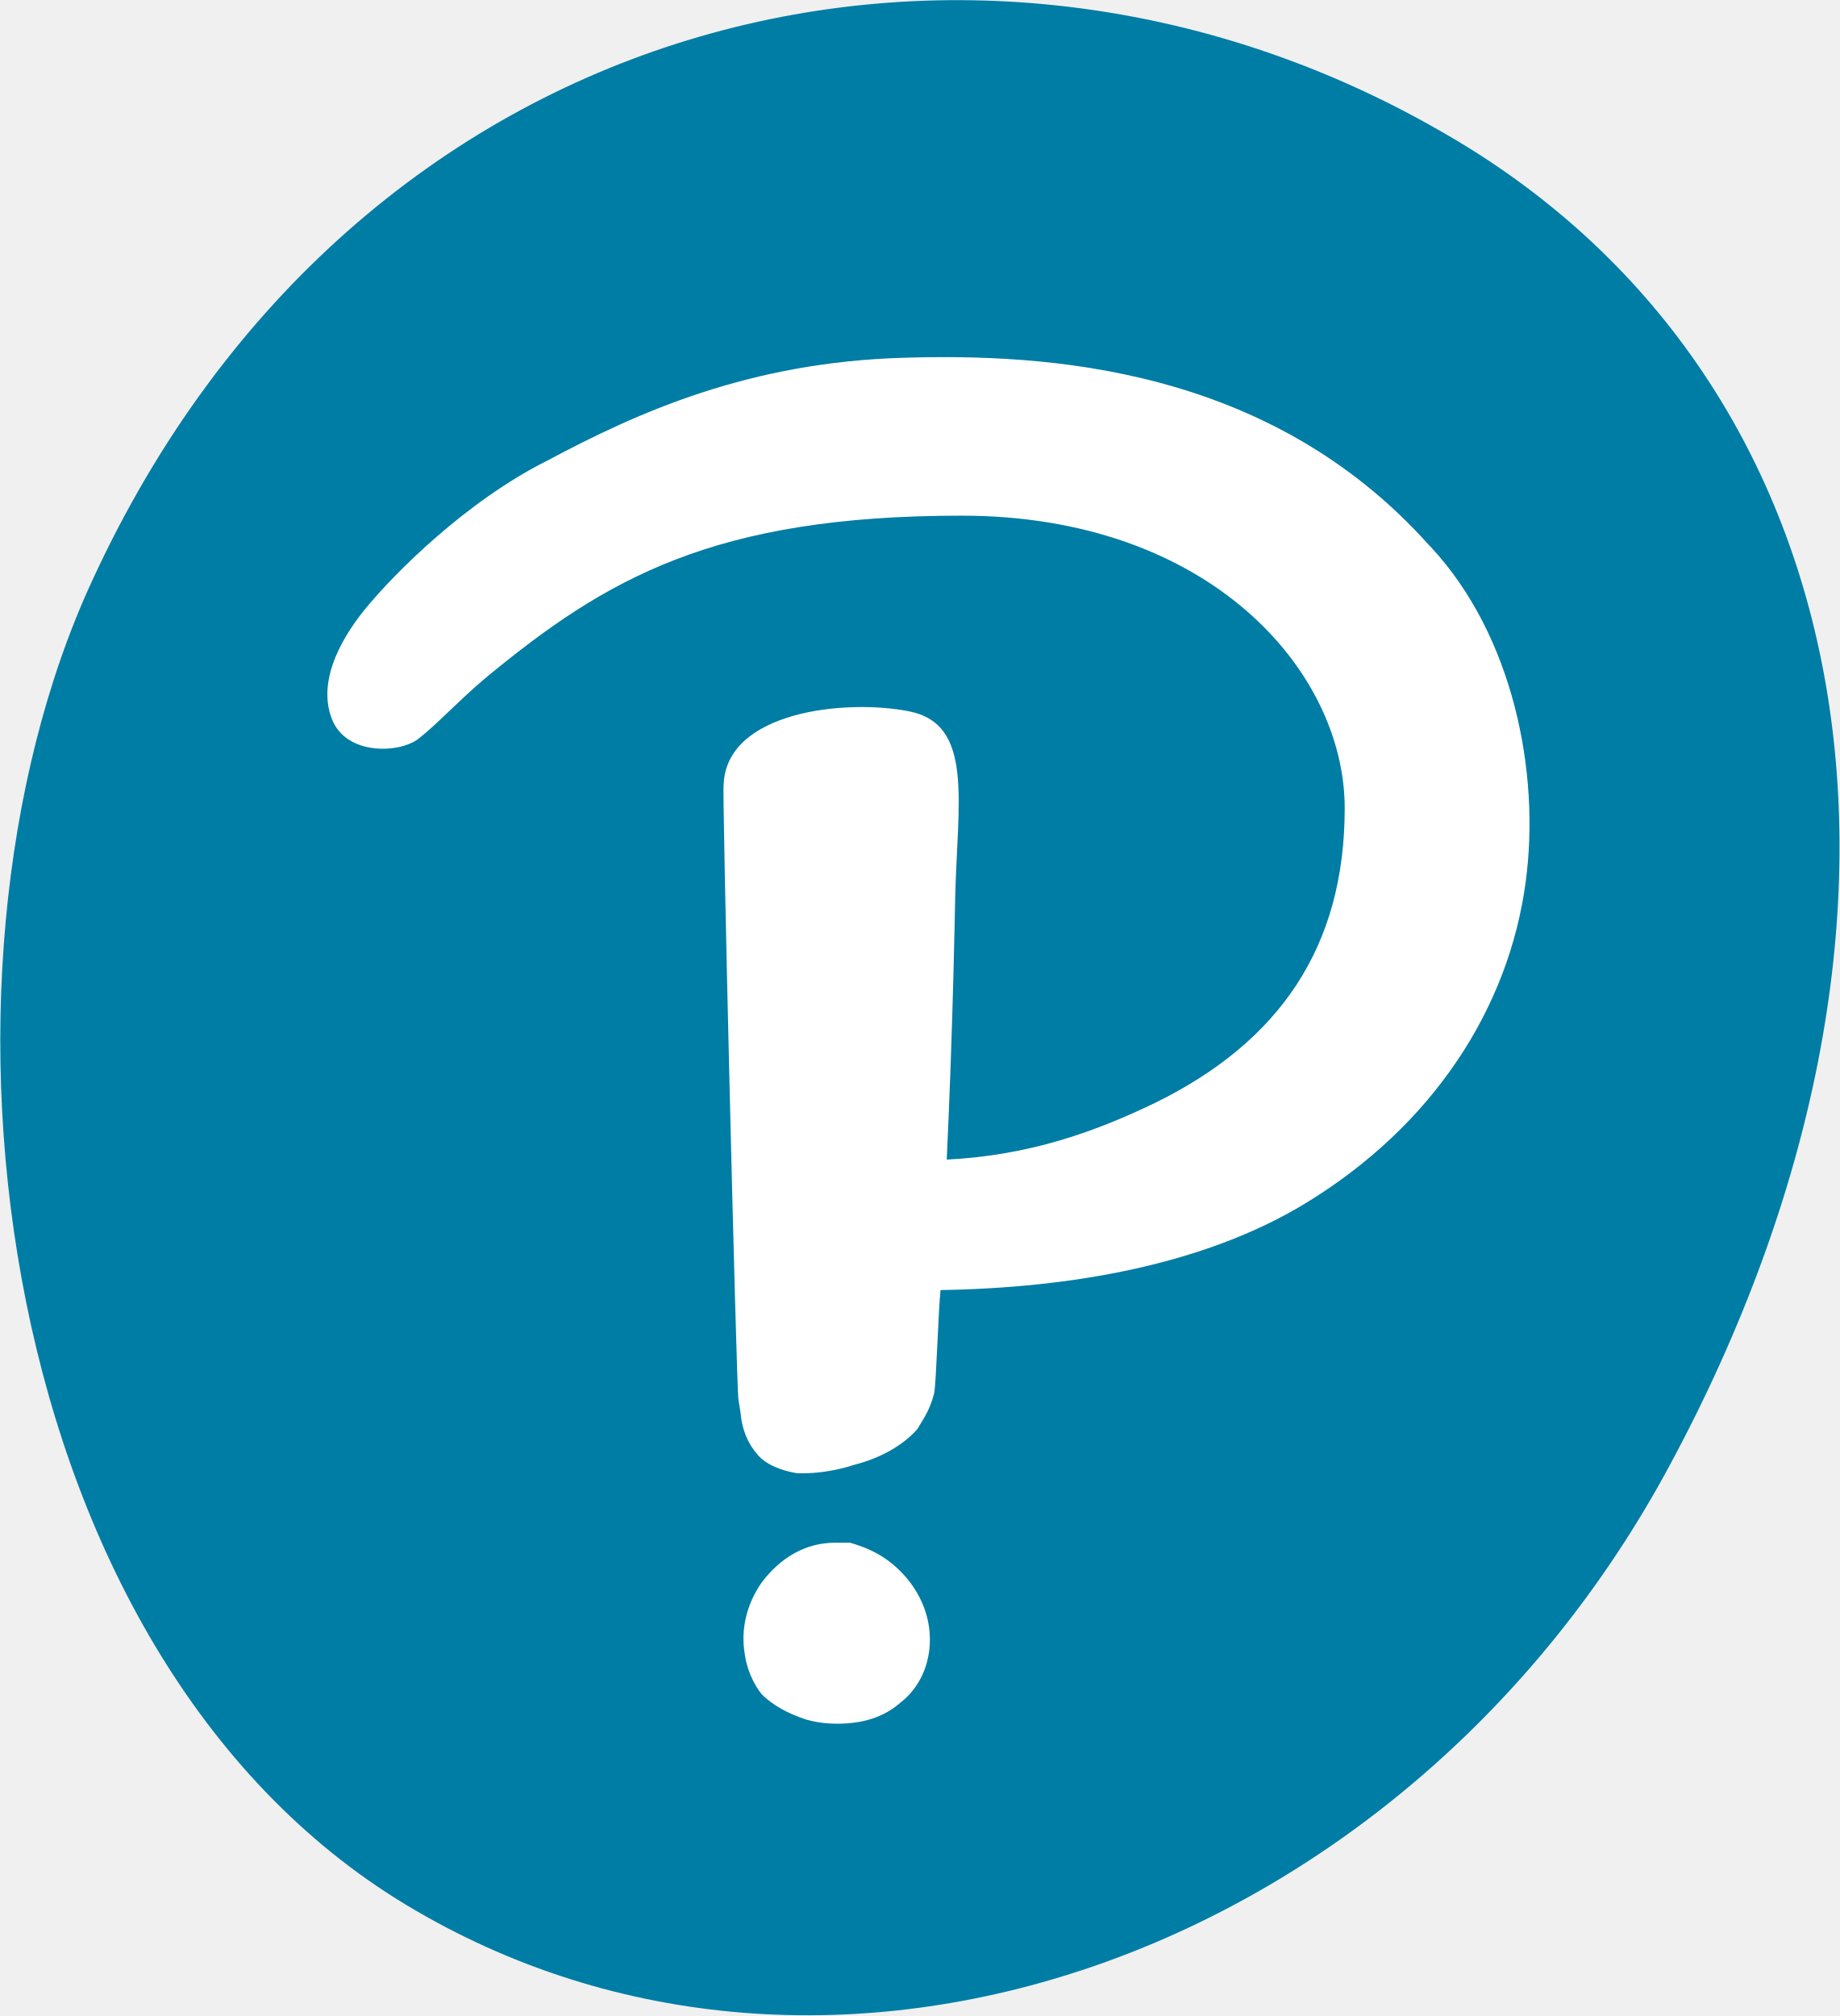
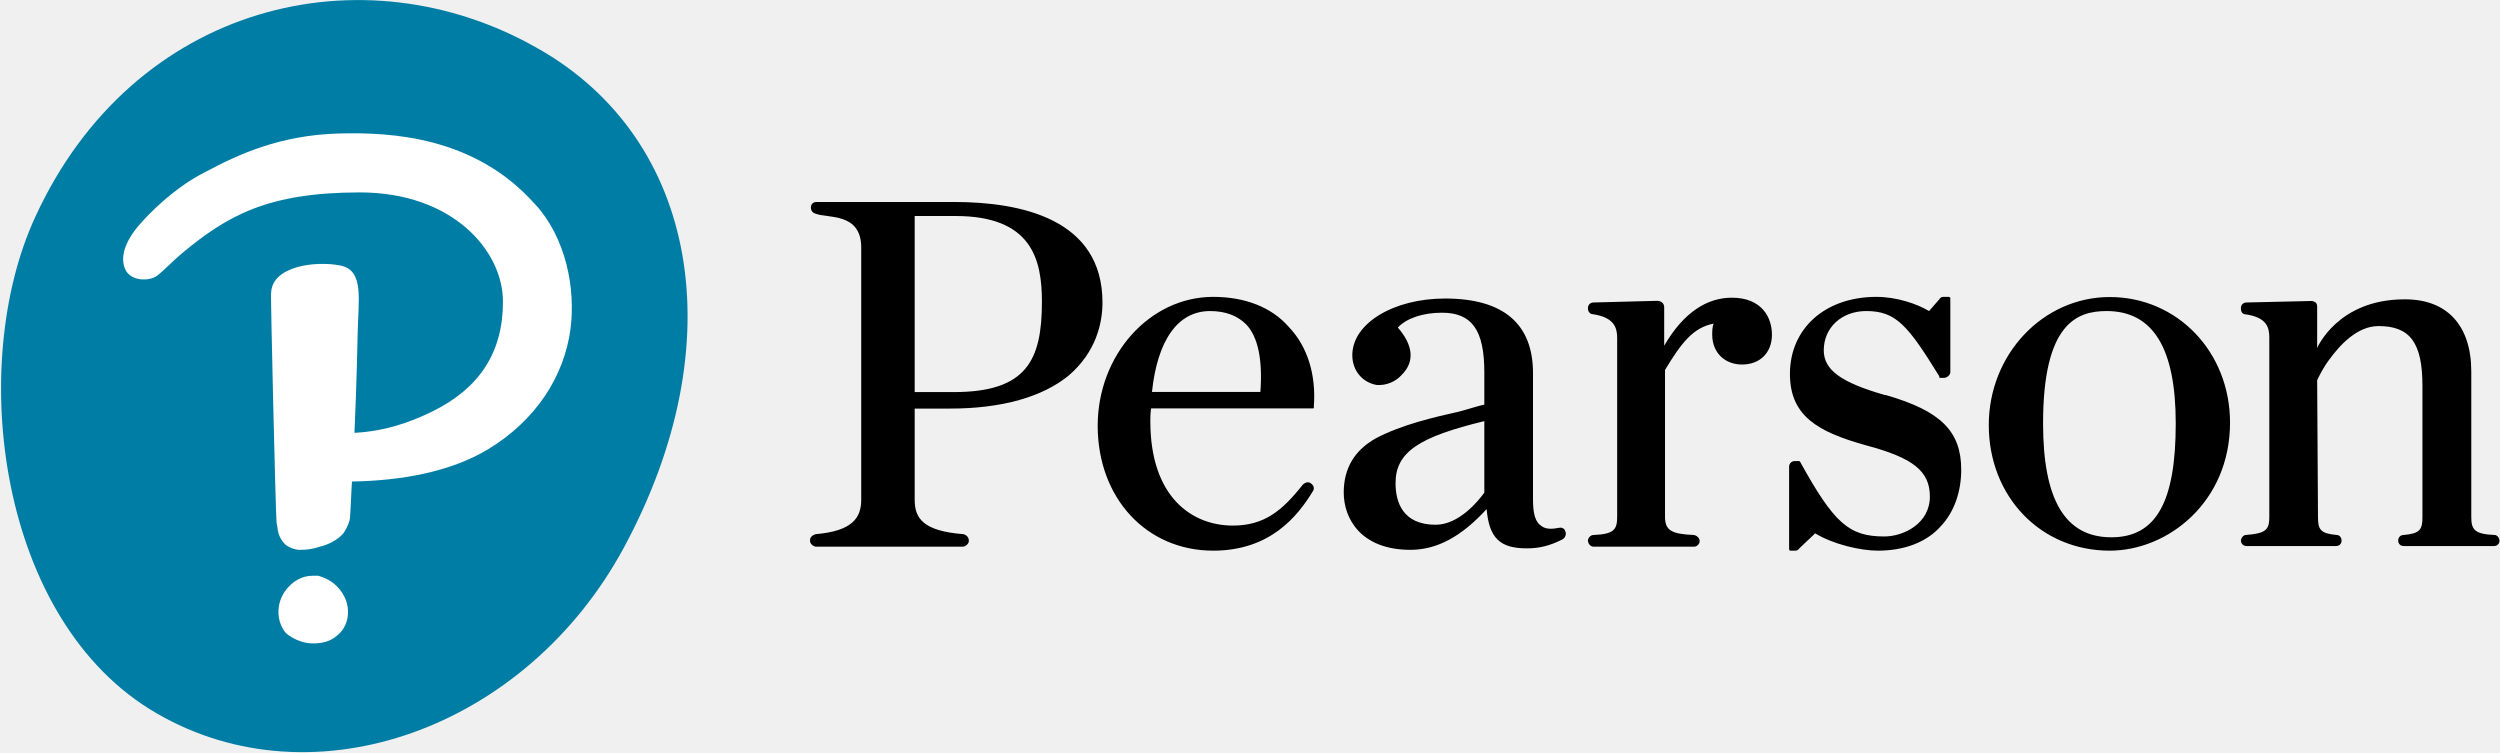
- <svg xmlns="http://www.w3.org/2000/svg" version="1.2" viewBox="0 0 1420 1556" width="1420" height="1556">
+ <svg xmlns="http://www.w3.org/2000/svg" version="1.2" viewBox="0 0 1515 456" width="1515" height="456">
+   <defs>
+     <clipPath clipPathUnits="userSpaceOnUse" id="cp1">
+       <path d="m-314.28-304.67h5671.25v8016.55h-5671.25z" />
+     </clipPath>
+   </defs>
  <style>
- 		.s0 { fill: #007da5 } 
- 		.s1 { fill: #ffffff } 
+ 		.s0 { fill: #000000 } 
+ 		.s1 { fill: #007da5 } 
+ 		.s2 { fill: #ffffff } 
	</style>
-   <g id="Clip-Path: Page 1">
+   <g id="Clip-Path: Page 1" clip-path="url(#cp1)">
    <g id="Page 1">
-       <path id="Path 7" class="s0" d="m1111.1 100.7c329.8 186.8 406.2 607.5 177.1 1031.5-201.5 373.6-640.2 532.8-966.8 342.7-328.3-190-391.6-721.2-250.3-1026.6 203.1-441.8 677.6-555.5 1040-347.6z" />
-       <path id="Path 8" fill-rule="evenodd" class="s1" d="m1104.6 422.3c63.4 68.3 84.5 173.9 73.1 258.3-13 97.5-71.5 188.4-170.6 248.5-78 47.2-180.4 65-281.1 66.6-1.7 16.3-3.3 71.5-4.9 79.6-3.3 13-8.1 19.5-13 27.7-11.4 13-29.3 22.7-48.8 27.6-14.6 4.8-29.2 6.5-38.9 6.5q-3.3 0-4.9 0c-11.4-1.7-24.4-6.5-30.9-14.6q-11.4-13-13-32.5l-1.6-9.8c-1.6-9.7-13-484-11.4-474.3 1.6-56.9 94.2-66.6 143-56.9 50.4 9.8 37.4 69.9 35.7 144.6 0 0-1.6 97.5-6.5 201.4 63.4-3.2 113.8-21.1 160.9-43.8 95.9-47.1 146.3-120.2 146.3-227.4 0-105.6-104-225.8-295.8-225.8-191.7 0-274.6 48.7-367.2 125.1-21.1 17.8-37.4 35.7-52 47.1-14.6 11.3-55.3 13-66.6-14.7-13-32.4 11.3-68.2 26-86.1 22.7-27.6 78-82.8 139.7-113.7 69.9-37.3 156-76.3 276.2-79.6 108.9-3.2 281.2 6.5 404.7 144.6m-385.2 844.7c0 19.5-8.1 37.4-22.7 48.7-13 11.4-29.3 16.3-48.8 16.3q-13 0-24.3-3.3-22-7.3-34.1-19.5c-6.5-8.1-11.4-19.5-13-30.8-3.3-19.5 1.6-39 13-55.3 14.6-19.5 34.1-30.8 56.8-30.8q4.9 0 11.4 0c11.4 3.2 22.7 8.1 32.5 16.2 17.9 14.6 29.2 35.8 29.2 58.5z" />
+       <path id="Path 5" fill-rule="evenodd" class="s0" d="m946.6 327c-7.6 3.8-13.8 5.3-21.4 5.3-16.2 0-22.8-6.2-24.3-23.8-15.2 16.6-30 24.7-46.2 24.7-30 0-40.4-19-40.4-34.7 0-14.8 6.6-25.7 19.5-32.9 15.2-8.1 35.2-12.8 50.5-16.2 7.1-1.9 10.9-3.3 15.2-4.2v-19.6c0-25.7-7.6-36.1-25.7-36.1-11.4 0-21.4 3.3-26.7 9 9.1 10.5 10.5 20.5 2.4 28.6-3.8 4.3-9.5 6.6-15.2 6.2-8.6-1.5-14.8-8.6-14.8-18.1 0-19.1 24.8-34.3 56.2-34.3 35.2 0 53.3 15.2 53.3 45.2v76.7c0 8.5 1.4 13.8 5.3 16.1q3.3 2.4 10 1h0.4c1.9-0.5 3.4 0.5 3.8 1.9 1 1.9 0 4.3-1.9 5.2zm-47.1-71.8c-39.1 9.5-53.8 18.5-53.8 37.6 0 11.4 4.3 25.2 24.3 25.2 14.3 0 26.2-14.8 29.5-19.5zm379 78.5c-41.9 0-73.3-32.8-73.3-76.1 0-42.9 32.9-77.6 73.3-77.6 41 0 72.9 33.3 72.9 76.1 0 48.1-37.6 77.6-72.9 77.6zm-1.9-145.2c-18.1 0-38.5 7.6-38.5 68.1 0 46.2 13.3 69 41.4 69 27.1 0 39-21.4 39-69 0-45.7-13.8-68.1-41.9-68.1zm-692.8 135.2c1.9 0.5 3.3 1.9 3.3 3.8v0.5c0 1.4-1.9 3.3-3.8 3.3h-88.6c-1.9 0-3.8-1.9-3.8-3.3v-0.9c0-1.5 1.5-2.9 3.4-3.4 22.4-1.9 27.6-10 27.6-20.9v-152.8c0-21.4-20.5-17.6-27.6-20.5-1.9-0.5-2.9-1.9-2.9-3.8 0-1.9 1.4-3.3 3.3-3.3h83.4c40.9 0 90 10.4 90 60.9 0 12.4-3.8 30-20.5 44.3-15.7 12.8-40 20-71.9 20h-21.4v55.2c0 11.4 5.2 19 29.5 20.9zm-4.8-192.8h-24.7v106.7h23.8c44.3 0 53.3-19.6 53.3-54.8 0-25.7-6.2-51.9-52.4-51.9z" />
+       <path id="Path 6" fill-rule="evenodd" class="s0" d="m780.9 198c11.5 11.9 16.7 29.1 15.3 48.1v1q0 0.4-0.5 0.4h-98.1c-0.5 2.9-0.5 5.3-0.5 7.7 0 46.6 25.7 63.3 50 63.3 19.1 0 30-9.1 42.4-24.8 1.4-1.4 3.3-1.9 4.8-0.9l0.4 0.4c1.5 1 1.9 2.9 1 4.3-9.5 15.7-26.2 36.2-60.5 36.2-40.5 0-70-31.9-70-75.7 0-42.8 31.4-78.1 70-78.1 19.1 0 35.3 6.2 45.7 18.1zm-17.1 39.5c1.4-19.5-1.4-33.3-8.6-40.9-5.2-5.2-12.4-8.1-21.9-8.1-19.5 0-31.9 17.6-35.2 49zm424.7 47.2c0 13.3-4.3 25.7-12.4 34.2-8.5 9.6-21.9 14.8-38.1 14.8-10.4 0-27.1-3.8-38-10.5l-9.6 9.1q-0.9 1.4-2.4 1.4h-3.3q-0.5-0.5-0.5-0.9v-50c0-1.9 1.5-3.4 3.4-3.4 0.3 0 2.8 0 2.8 0l0.5 0.5c20.5 37.1 29.5 45.2 51 45.2 11.4 0 27.6-7.6 27.6-24.2 0-15.3-10-23.4-38.6-31-29-8.1-46.2-17.6-46.2-43.3 0-27.6 21.4-46.7 52.4-46.7 12.4 0 24.8 4.3 31.9 8.6l6.2-7.1q0.9-1.5 2.4-1.5h3.3q0.5 0 1 0.5v45.2c0 1.5-1.9 3.4-3.9 3.4h-2.3q-0.5 0-0.5-0.5v-0.5c-19.1-30.9-26.2-39.5-44.3-39.5-14.8 0-25.7 10-25.7 23.8 0 11.9 10.5 19.5 37.1 27.1q0 0 0.5 0c33.3 9.6 45.7 21.9 45.7 45.3zm-208.5-80c0-6.2-1.9-12.4-14.8-14.3-1.4 0-2.9-1.4-2.9-3.3v-0.5c0-1.9 1.5-3.3 3.4-3.3l38.5-1c2.4 0 4.3 1.5 4.3 3.8v23.4c11.9-20.5 26.2-29.1 41-29.1 18.1 0 24.3 11.9 24.3 22.4 0 10.9-7.2 18.1-18.1 18.1-10.5 0-18.1-7.2-18.1-18.1 0-1.9 0-4.8 0.9-6.7-12.4 2.4-19.5 11.5-29.5 28.1v89c0 8.1 3.8 10.5 17.6 11 1.9 0.5 3.4 1.9 3.4 3.8 0 1.4-1.5 3.3-3.4 3.3h-60.9c-1.9 0-3.4-1.9-3.4-3.8 0-1.4 1.5-3.3 3.4-3.3 12.4-0.5 14.3-3.3 14.3-11zm420.9-22.3q0.9 0 2.4 0.9 0.9 1 0.9 2.4v25.2c0 0 12.4-29.5 52.9-29.5h0.5c25.2 0 40 15.7 40 43.8v88.1c0 7.6 1.9 10.4 14.2 10.9 1.5 0 2.9 1.9 2.9 3.4 0 1.9-1.4 3.3-3.3 3.3h-54.8c-1.9 0-3.3-1.4-3.3-3.3 0-2 1.4-3.4 3.3-3.4 10-0.9 11.4-3.3 11.4-10.9v-79.5c0-26.2-7.6-36.2-26.6-36.2-12.9 0-23.4 11.4-30 20.5 0 0-3.4 4.2-7.2 12.3l0.5 82.9c0 7.6 1.4 10 11.4 10.9 1.5 0 2.9 1.4 2.9 3.4 0 1.9-1.4 3.3-3.3 3.3h-54.3c-1.9 0-3.4-1.4-3.4-3.3 0-1.5 1.5-3.4 2.9-3.4 12.4-0.9 14.3-3.3 14.3-10.9v-108.6c0-6.2-1.4-12.3-14.3-14.2-1.9 0-2.9-1.5-2.9-3.4v-0.5c0-1.9 1.5-3.3 3.4-3.3z" />
+       <path id="Path 7" class="s1" d="m326.2 29.5c96.6 54.8 119 178.1 51.9 302.3-59.1 109.5-187.6 156.1-283.3 100.4-96.2-55.7-114.8-211.3-73.4-300.8 59.5-129.5 198.6-162.8 304.8-101.9z" />
+       <path id="Path 8" fill-rule="evenodd" class="s2" d="m324.3 123.8c18.5 20 24.7 50.9 21.4 75.7-3.8 28.5-20.9 55.2-50 72.8-22.9 13.8-52.9 19-82.4 19.5-0.4 4.8-0.9 21-1.4 23.3-1 3.8-2.4 5.8-3.8 8.1-3.3 3.8-8.6 6.7-14.3 8.1-4.3 1.5-8.6 1.9-11.4 1.9q-1 0-1.5 0c-3.3-0.4-7.1-1.9-9-4.3q-3.3-3.8-3.8-9.5l-0.5-2.8c-0.5-2.9-3.8-141.9-3.3-139 0.5-16.7 27.6-19.6 41.9-16.7 14.7 2.9 10.9 20.5 10.5 42.4 0 0-0.5 28.5-1.9 59 18.5-1 33.3-6.2 47.1-12.9 28.1-13.8 42.9-35.2 42.9-66.6 0-30.9-30.5-66.2-86.7-66.2-56.2 0-80.5 14.3-107.6 36.7-6.2 5.2-11 10.5-15.3 13.8-4.3 3.3-16.2 3.8-19.5-4.3-3.8-9.5 3.3-20 7.6-25.2 6.7-8.1 22.9-24.3 41-33.3 20.5-11 45.7-22.4 80.9-23.4 31.9-0.9 82.4 1.9 118.6 42.4m-112.9 247.5c0 5.7-2.3 11-6.6 14.3-3.8 3.4-8.6 4.8-14.3 4.8q-3.8 0-7.1-1-6.5-2.1-10-5.7c-2-2.4-3.4-5.7-3.9-9-0.9-5.7 0.5-11.5 3.9-16.2 4.2-5.7 10-9.1 16.6-9.1q1.4 0 3.4 0c3.3 1 6.6 2.4 9.5 4.8 5.2 4.3 8.5 10.5 8.5 17.1z" />
    </g>
  </g>
</svg>
